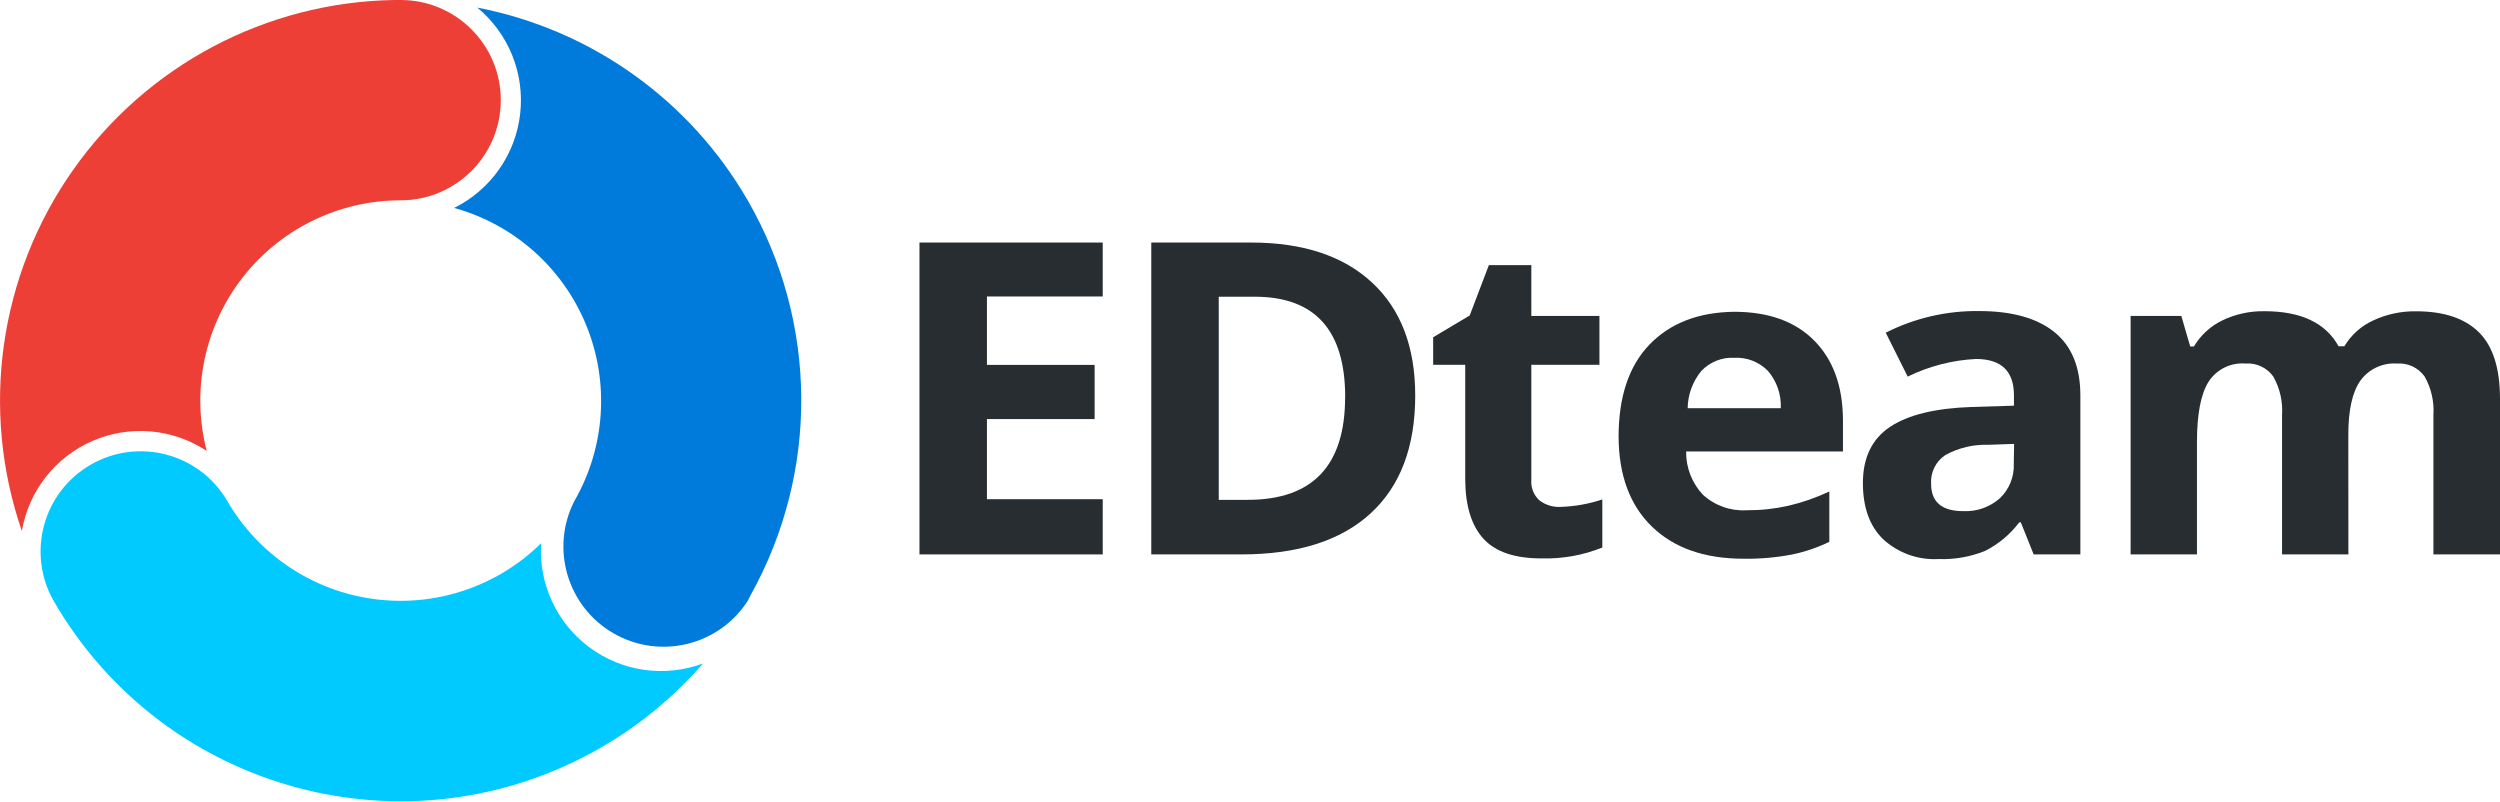
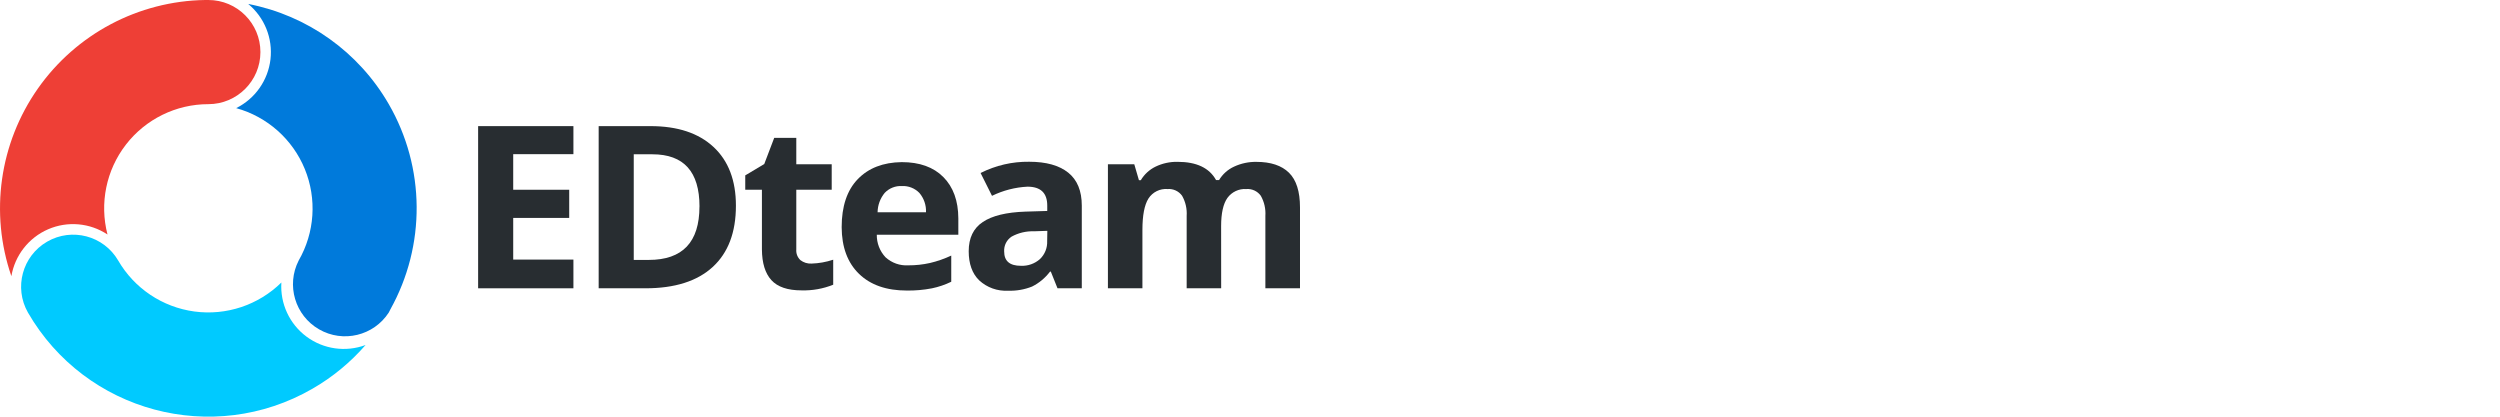
- <svg xmlns="http://www.w3.org/2000/svg" viewBox="0 0 312 100">
+ <svg xmlns="http://www.w3.org/2000/svg" viewBox="0 0 600 100">
  <defs>
    <style>.cls-1{fill:#00caff;}.cls-2{fill:#007adb;}.cls-3{fill:#ee3f36;}.cls-4{fill:#282d31;}</style>
  </defs>
  <g id="Layer_2" data-name="Layer 2">
    <g id="Layer_1-2" data-name="Layer 1">
      <path class="cls-1" d="M75,93.29A49.9,49.9,0,0,0,87.74,82.8a15,15,0,0,1-20.21-15A25,25,0,0,1,28.35,62.5,12.5,12.5,0,0,0,6.7,75,50,50,0,0,0,75,93.29Z" />
      <path class="cls-2" d="M93.31,25A49.87,49.87,0,0,0,59.57.95a15,15,0,0,1-2.89,25,25,25,0,0,1,15,36.58h0A12.5,12.5,0,0,0,93.31,75c.14-.25.26-.5.38-.75A49.92,49.92,0,0,0,93.31,25Z" />
      <path class="cls-3" d="M62.5,12.5A12.5,12.5,0,0,0,50,0c-.25,0-.49,0-.74,0A50,50,0,0,0,2.73,66.28a15,15,0,0,1,23.07-10A25,25,0,0,1,50,25h0A12.5,12.5,0,0,0,62.5,12.5Z" />
      <path class="cls-4" d="M137.62,69.19H114.75V30.27h22.87V37H123.17v8.54h13.44v6.76H123.17v10h14.45Z" />
      <path class="cls-4" d="M176.62,49.36q0,9.61-5.58,14.72t-16.12,5.11H143.68V30.27h12.46q9.72,0,15.1,5T176.62,49.36Zm-8.74.21q0-12.54-11.3-12.54h-4.48V62.38h3.61Q167.87,62.38,167.87,49.57Z" />
      <path class="cls-4" d="M194.76,63.26a18.26,18.26,0,0,0,5.21-.93v6a18.92,18.92,0,0,1-7.6,1.36q-5,0-7.24-2.46t-2.27-7.39V45.53h-4V42.09l4.56-2.72,2.39-6.28h5.3v6.34h8.5v6.1h-8.5V59.88a3.14,3.14,0,0,0,1,2.56A4,4,0,0,0,194.76,63.26Z" />
      <path class="cls-4" d="M217.63,69.73q-7.33,0-11.46-4T202,54.53Q202,47,205.86,43t10.55-4.09q6.44,0,10,3.59T230,52.4v3.94H210.43a7.73,7.73,0,0,0,2.09,5.4A7.44,7.44,0,0,0,218,63.68a23.23,23.23,0,0,0,5.19-.56,26.29,26.29,0,0,0,5.11-1.78v6.28a19.73,19.73,0,0,1-4.64,1.58A29.87,29.87,0,0,1,217.63,69.73Zm-1.17-25.08a5.31,5.31,0,0,0-4.13,1.64,7.49,7.49,0,0,0-1.71,4.65h11.62a6.69,6.69,0,0,0-1.6-4.65A5.48,5.48,0,0,0,216.46,44.65Z" />
      <path class="cls-4" d="M253.8,69.19l-1.6-4H252a12.18,12.18,0,0,1-4.3,3.58,14.16,14.16,0,0,1-5.77,1A9.44,9.44,0,0,1,235,67.28q-2.51-2.45-2.51-7,0-4.74,3.38-7t10.2-2.49l5.27-.16v-1.3q0-4.52-4.73-4.53A21.88,21.88,0,0,0,238.08,47l-2.74-5.48A25.09,25.09,0,0,1,247,38.82q6.11,0,9.37,2.61t3.26,7.93V69.19ZM251.36,55.4l-3.2.11a10.43,10.43,0,0,0-5.38,1.28A4,4,0,0,0,241,60.36q0,3.43,4,3.43a6.44,6.44,0,0,0,4.6-1.62,5.64,5.64,0,0,0,1.72-4.31Z" />
      <path class="cls-4" d="M293.08,69.19h-8.28V51.81a8.62,8.62,0,0,0-1.1-4.83,3.9,3.9,0,0,0-3.46-1.61,5,5,0,0,0-4.62,2.29q-1.44,2.29-1.44,7.53v14h-8.28V39.43h6.33l1.11,3.81h.46A8.36,8.36,0,0,1,277.32,40a11.66,11.66,0,0,1,5.3-1.16q6.82,0,9.23,4.37h.73a8.14,8.14,0,0,1,3.6-3.22,12.21,12.21,0,0,1,5.36-1.14q5.16,0,7.81,2.6T312,49.79V69.19h-8.31V51.81a8.62,8.62,0,0,0-1.1-4.83,3.9,3.9,0,0,0-3.46-1.61,5.2,5.2,0,0,0-4.55,2.13q-1.51,2.13-1.51,6.76Z" />
    </g>
  </g>
</svg>
